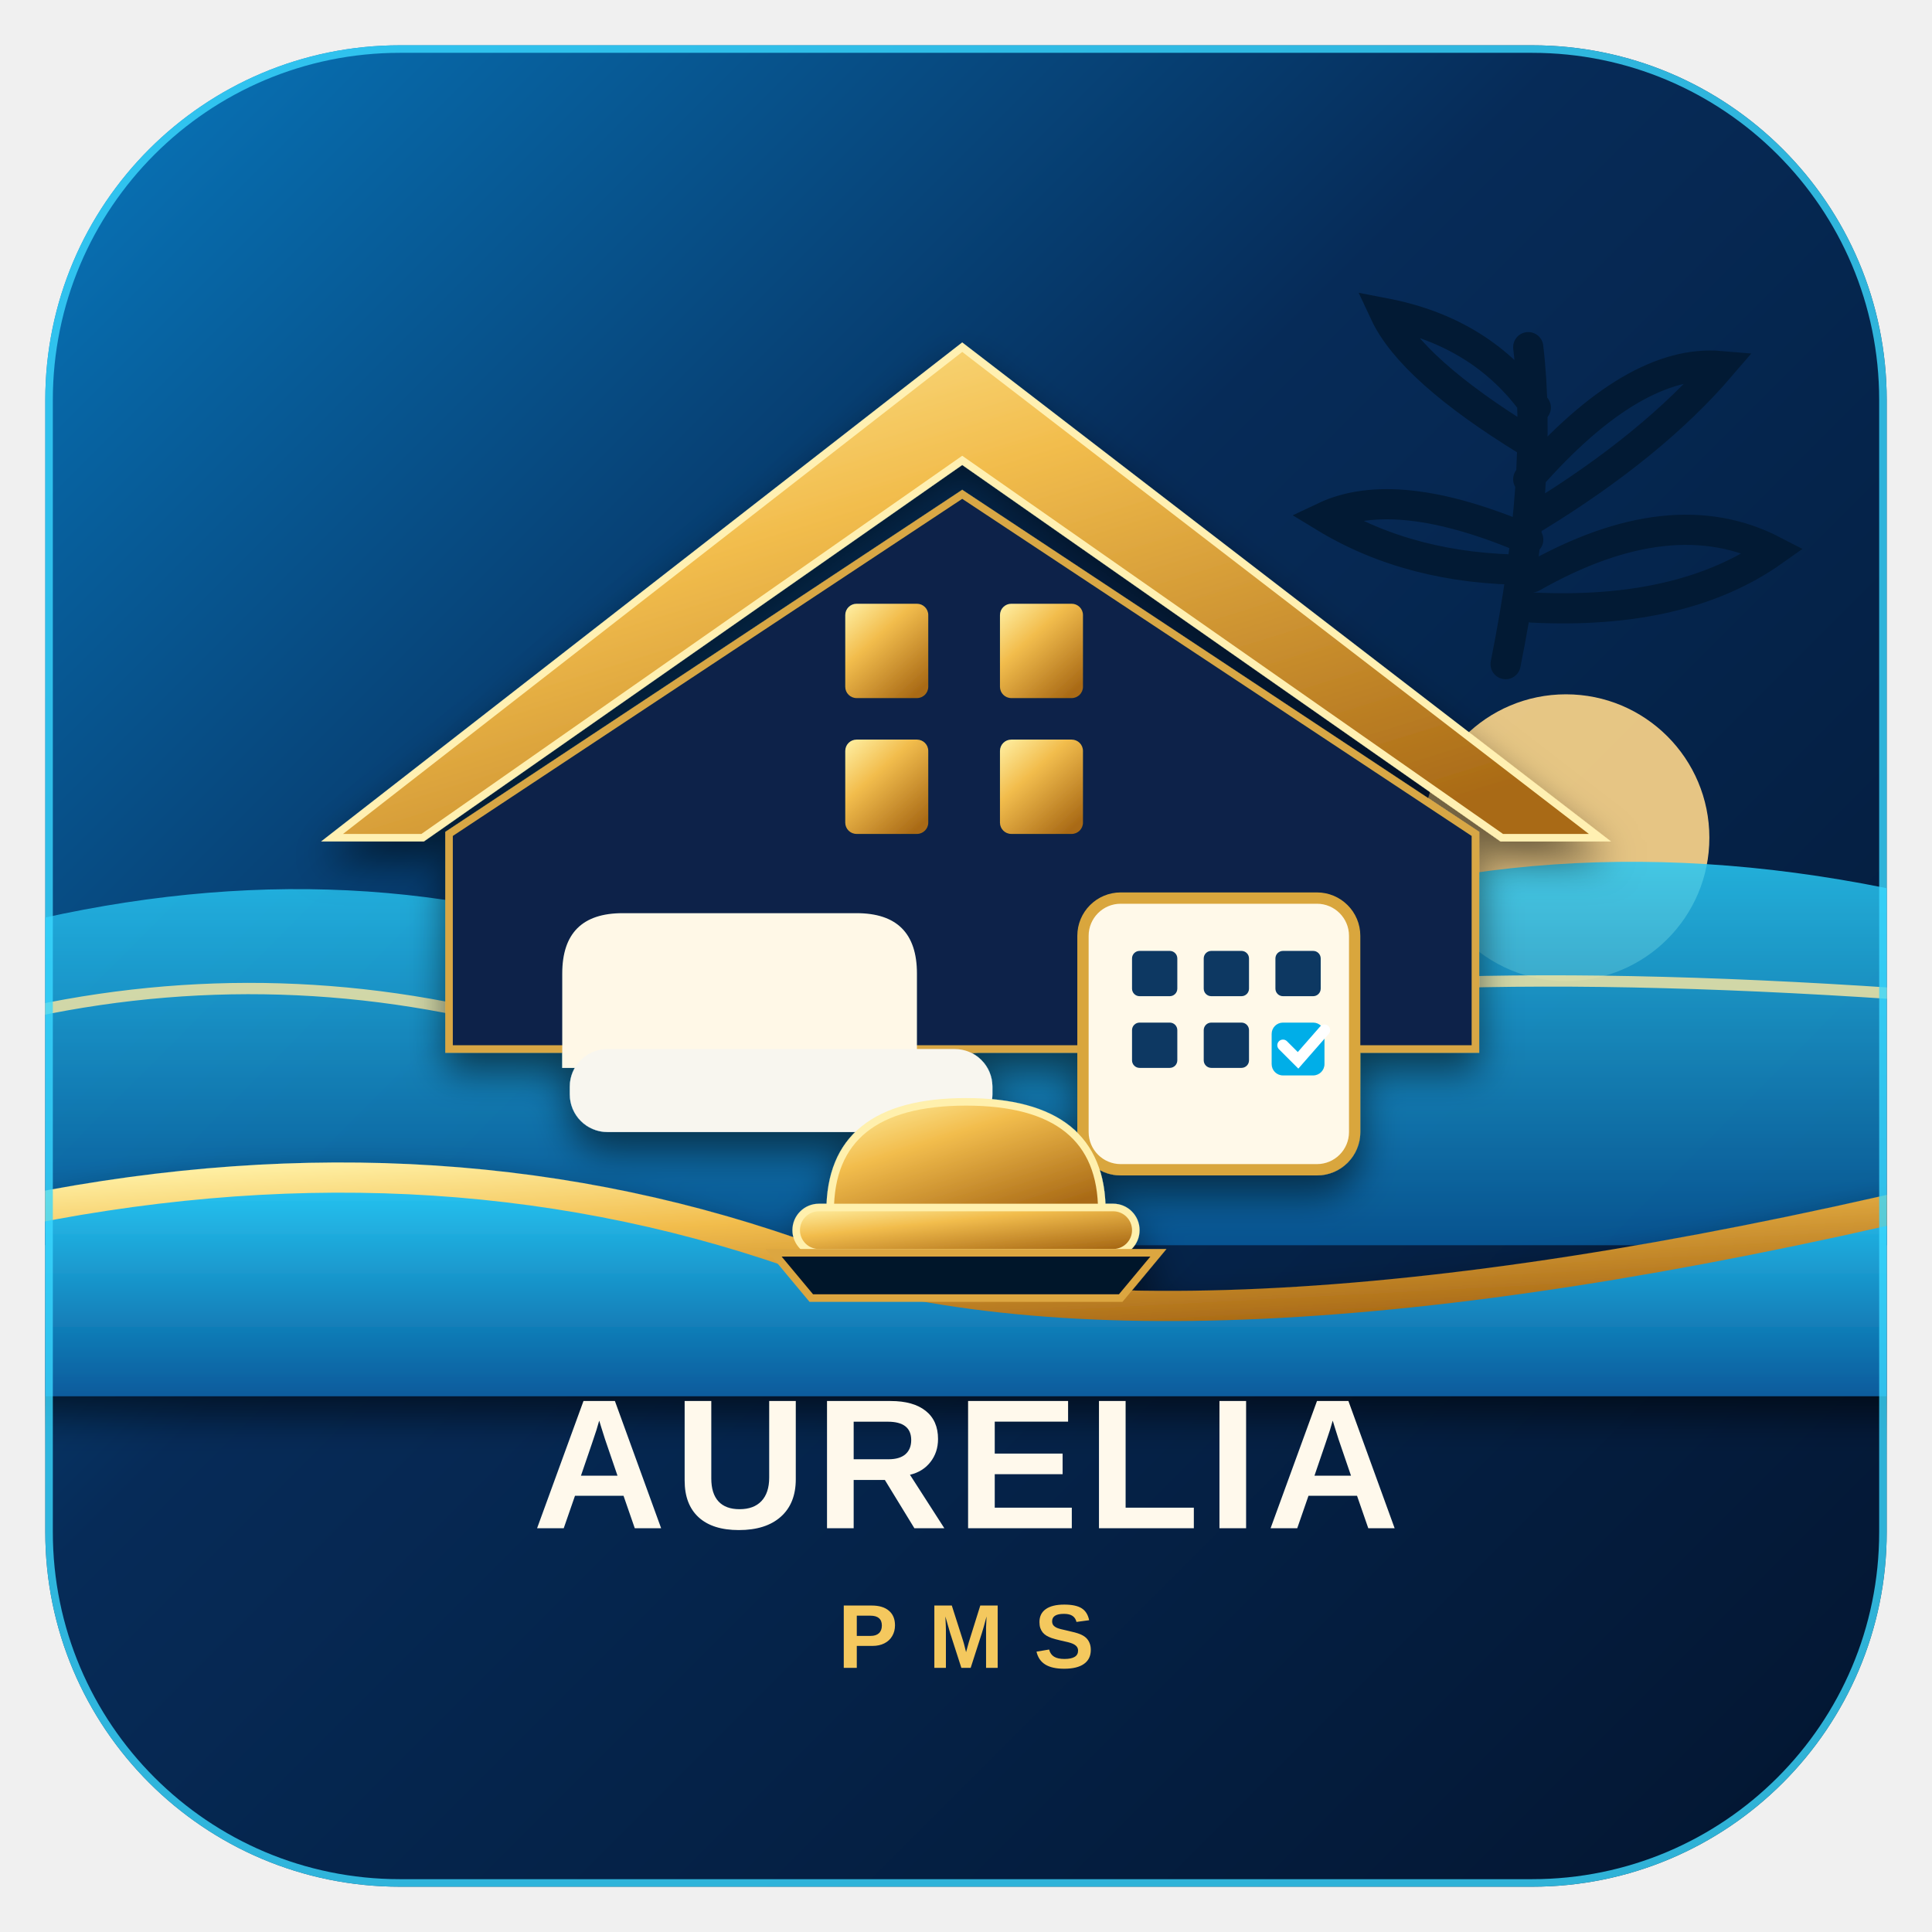
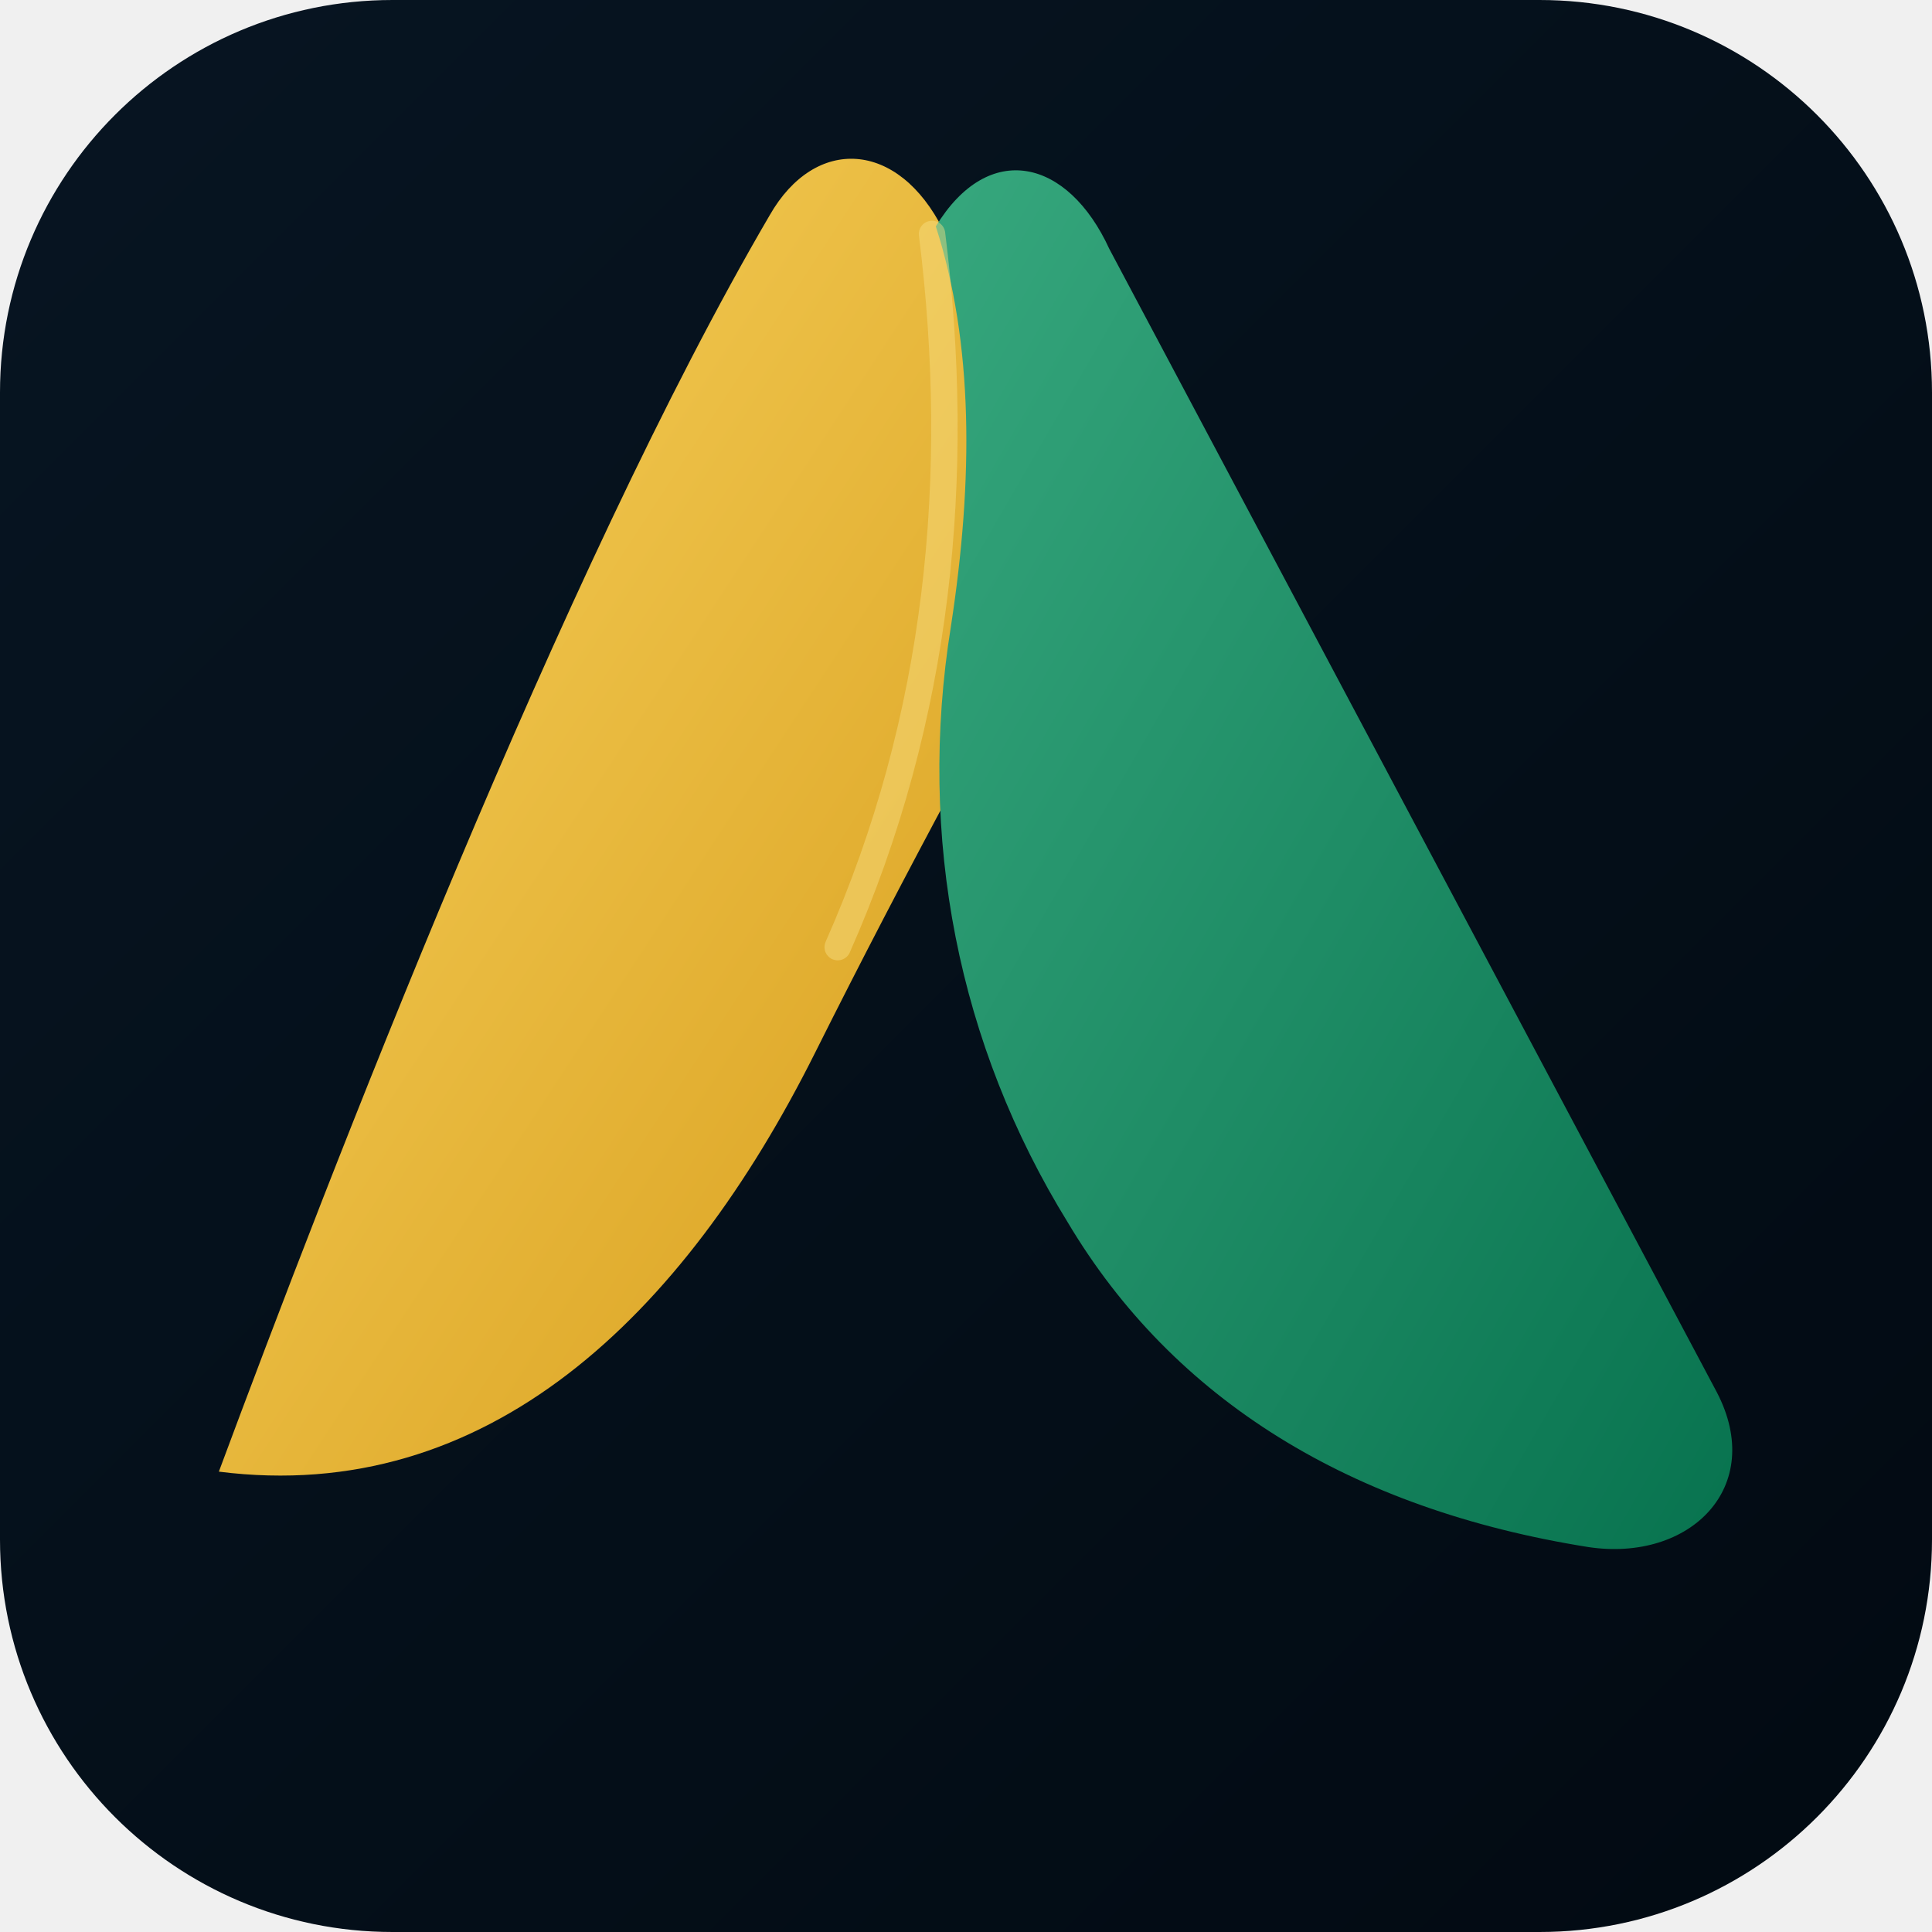
<svg xmlns="http://www.w3.org/2000/svg" width="512" height="512" viewBox="0 0 512 512">
  <defs>
    <linearGradient id="bg" x1="0" y1="0" x2="1" y2="1">
-       <stop stop-color="#087ec5" />
-       <stop offset=".42" stop-color="#062b58" />
-       <stop offset="1" stop-color="#03142e" />
+       <stop stop-color="#071522" />
+       <stop offset="1" stop-color="#020a12" />
    </linearGradient>
-     <linearGradient id="gold" x1="0" y1="0" x2=".8" y2="1">
-       <stop stop-color="#fff1a6" />
-       <stop offset=".4" stop-color="#f2bd4d" />
-       <stop offset="1" stop-color="#a96a16" />
+     <linearGradient id="gold" x1="0" y1="0" x2="1" y2="1">
+       <stop stop-color="#f8d35e" />
+       <stop offset="1" stop-color="#d69b19" />
    </linearGradient>
-     <linearGradient id="sea" x1="0" y1="0" x2="0" y2="1">
-       <stop stop-color="#28c8f4" />
-       <stop offset="1" stop-color="#075b9c" />
+     <linearGradient id="green" x1="0" y1="0" x2="1" y2="1">
+       <stop stop-color="#36a77d" />
+       <stop offset="1" stop-color="#08734f" />
    </linearGradient>
-     <filter id="shadow" x="-20%" y="-20%" width="140%" height="150%">
-       <feDropShadow dx="0" dy="5" stdDeviation="5" flood-color="#000" flood-opacity=".55" />
-     </filter>
-     <clipPath id="clip">
-       <rect x="12" y="12" width="488" height="488" rx="94" />
-     </clipPath>
  </defs>
-   <g clip-path="url(#clip)">
-     <rect width="512" height="512" fill="url(#bg)" />
-     <circle cx="415" cy="222" r="38" fill="#ffd78b" opacity=".9" />
-     <path d="M0 246 Q90 223 168 251 T330 247 T512 238 V330 H0Z" fill="url(#sea)" opacity=".85" />
-     <path d="M0 270 Q70 253 140 272 T285 272 T512 264" fill="none" stroke="#ffe8a0" stroke-width="3" opacity=".8" />
-     <path d="M399 176 Q409 126 405 92 M405 117 Q374 98 367 83 Q393 88 407 108 M405 127 Q433 95 456 97 Q438 118 407 137 M405 143 Q370 128 351 137 Q374 151 405 151 M406 153 Q443 132 470 146 Q446 163 406 161" fill="none" stroke="#021a34" stroke-width="8" stroke-linecap="round" />
-     <g filter="url(#shadow)">
-       <path d="M88 222 L255 92 L424 222 L398 222 L255 122 L112 222Z" fill="url(#gold)" stroke="#fff0b2" stroke-width="2" />
-       <path d="M119 221 V278 H391 V221 L255 131Z" fill="#092448" stroke="#d8a744" stroke-width="2" />
-       <rect x="224" y="160" width="22" height="25" rx="3" fill="url(#gold)" />
-       <rect x="265" y="160" width="22" height="25" rx="3" fill="url(#gold)" />
-       <rect x="224" y="196" width="22" height="25" rx="3" fill="url(#gold)" />
-       <rect x="265" y="196" width="22" height="25" rx="3" fill="url(#gold)" />
-       <path d="M149 258 Q149 242 165 242 H227 Q243 242 243 258 V283 H149Z" fill="#fff8e7" />
-       <rect x="151" y="278" width="112" height="22" rx="10" fill="#f8f6ef" />
-       <rect x="287" y="238" width="72" height="72" rx="10" fill="#fff9e9" stroke="#d9a63d" stroke-width="3" />
-       <rect x="300" y="252" width="12" height="12" rx="2" fill="#0a3762" />
-       <rect x="319" y="252" width="12" height="12" rx="2" fill="#0a3762" />
-       <rect x="338" y="252" width="12" height="12" rx="2" fill="#0a3762" />
-       <rect x="300" y="271" width="12" height="12" rx="2" fill="#0a3762" />
-       <rect x="319" y="271" width="12" height="12" rx="2" fill="#0a3762" />
-       <rect x="337" y="271" width="14" height="14" rx="3" fill="#00aee8" />
-       <path d="M340 277 l4 4 7 -8" fill="none" stroke="#fff" stroke-width="3" stroke-linecap="round" />
-       <path d="M0 322 Q112 298 210 332 T512 318 V370 H0Z" fill="url(#sea)" />
-       <path d="M0 322 Q112 298 210 332 T512 318" fill="none" stroke="url(#gold)" stroke-width="8" />
-       <path d="M220 321 Q220 292 256 292 Q292 292 292 321Z" fill="url(#gold)" stroke="#fff0ad" stroke-width="2" />
-       <rect x="211" y="320" width="90" height="12" rx="6" fill="url(#gold)" stroke="#fff0ad" stroke-width="2" />
-       <path d="M205 332 H307 L297 344 H215Z" fill="#06162b" stroke="#dca640" stroke-width="2" />
-     </g>
-     <rect x="12" y="12" width="488" height="488" rx="94" fill="none" stroke="#39d8ff" stroke-width="4" opacity=".8" />
-     <text x="256" y="405" text-anchor="middle" font-family="Arial,Helvetica,sans-serif" font-size="49" font-weight="800" letter-spacing="2" fill="#fff9ec">AURELIA</text>
-     <path d="M108 431 H190 M322 431 H404" stroke="url(#gold)" stroke-width="3" stroke-linecap="round" />
-     <text x="256" y="442" text-anchor="middle" font-family="Arial,Helvetica,sans-serif" font-size="24" font-weight="700" letter-spacing="8" fill="#f4c85e">PMS</text>
-   </g>
+   <rect width="512" height="512" rx="104" fill="url(#bg)" />
+   <path d="M58 390 C87 312 149 151 204 57 C216 36 238 37 250 61 L288 145 C266 183 240 231 216 279 C181 349 129 399 58 390Z" fill="url(#gold)" />
+   <path d="M248 60 C262 37 283 42 294 66 L455 369 C468 394 448 414 421 410 C358 400 311 371 283 324 C254 277 243 222 252 166 C258 127 258 91 248 60Z" fill="url(#green)" />
+   <path d="M247 62 C255 126 249 190 222 251" fill="none" stroke="#f9df85" stroke-width="7" stroke-linecap="round" opacity=".45" />
</svg>
